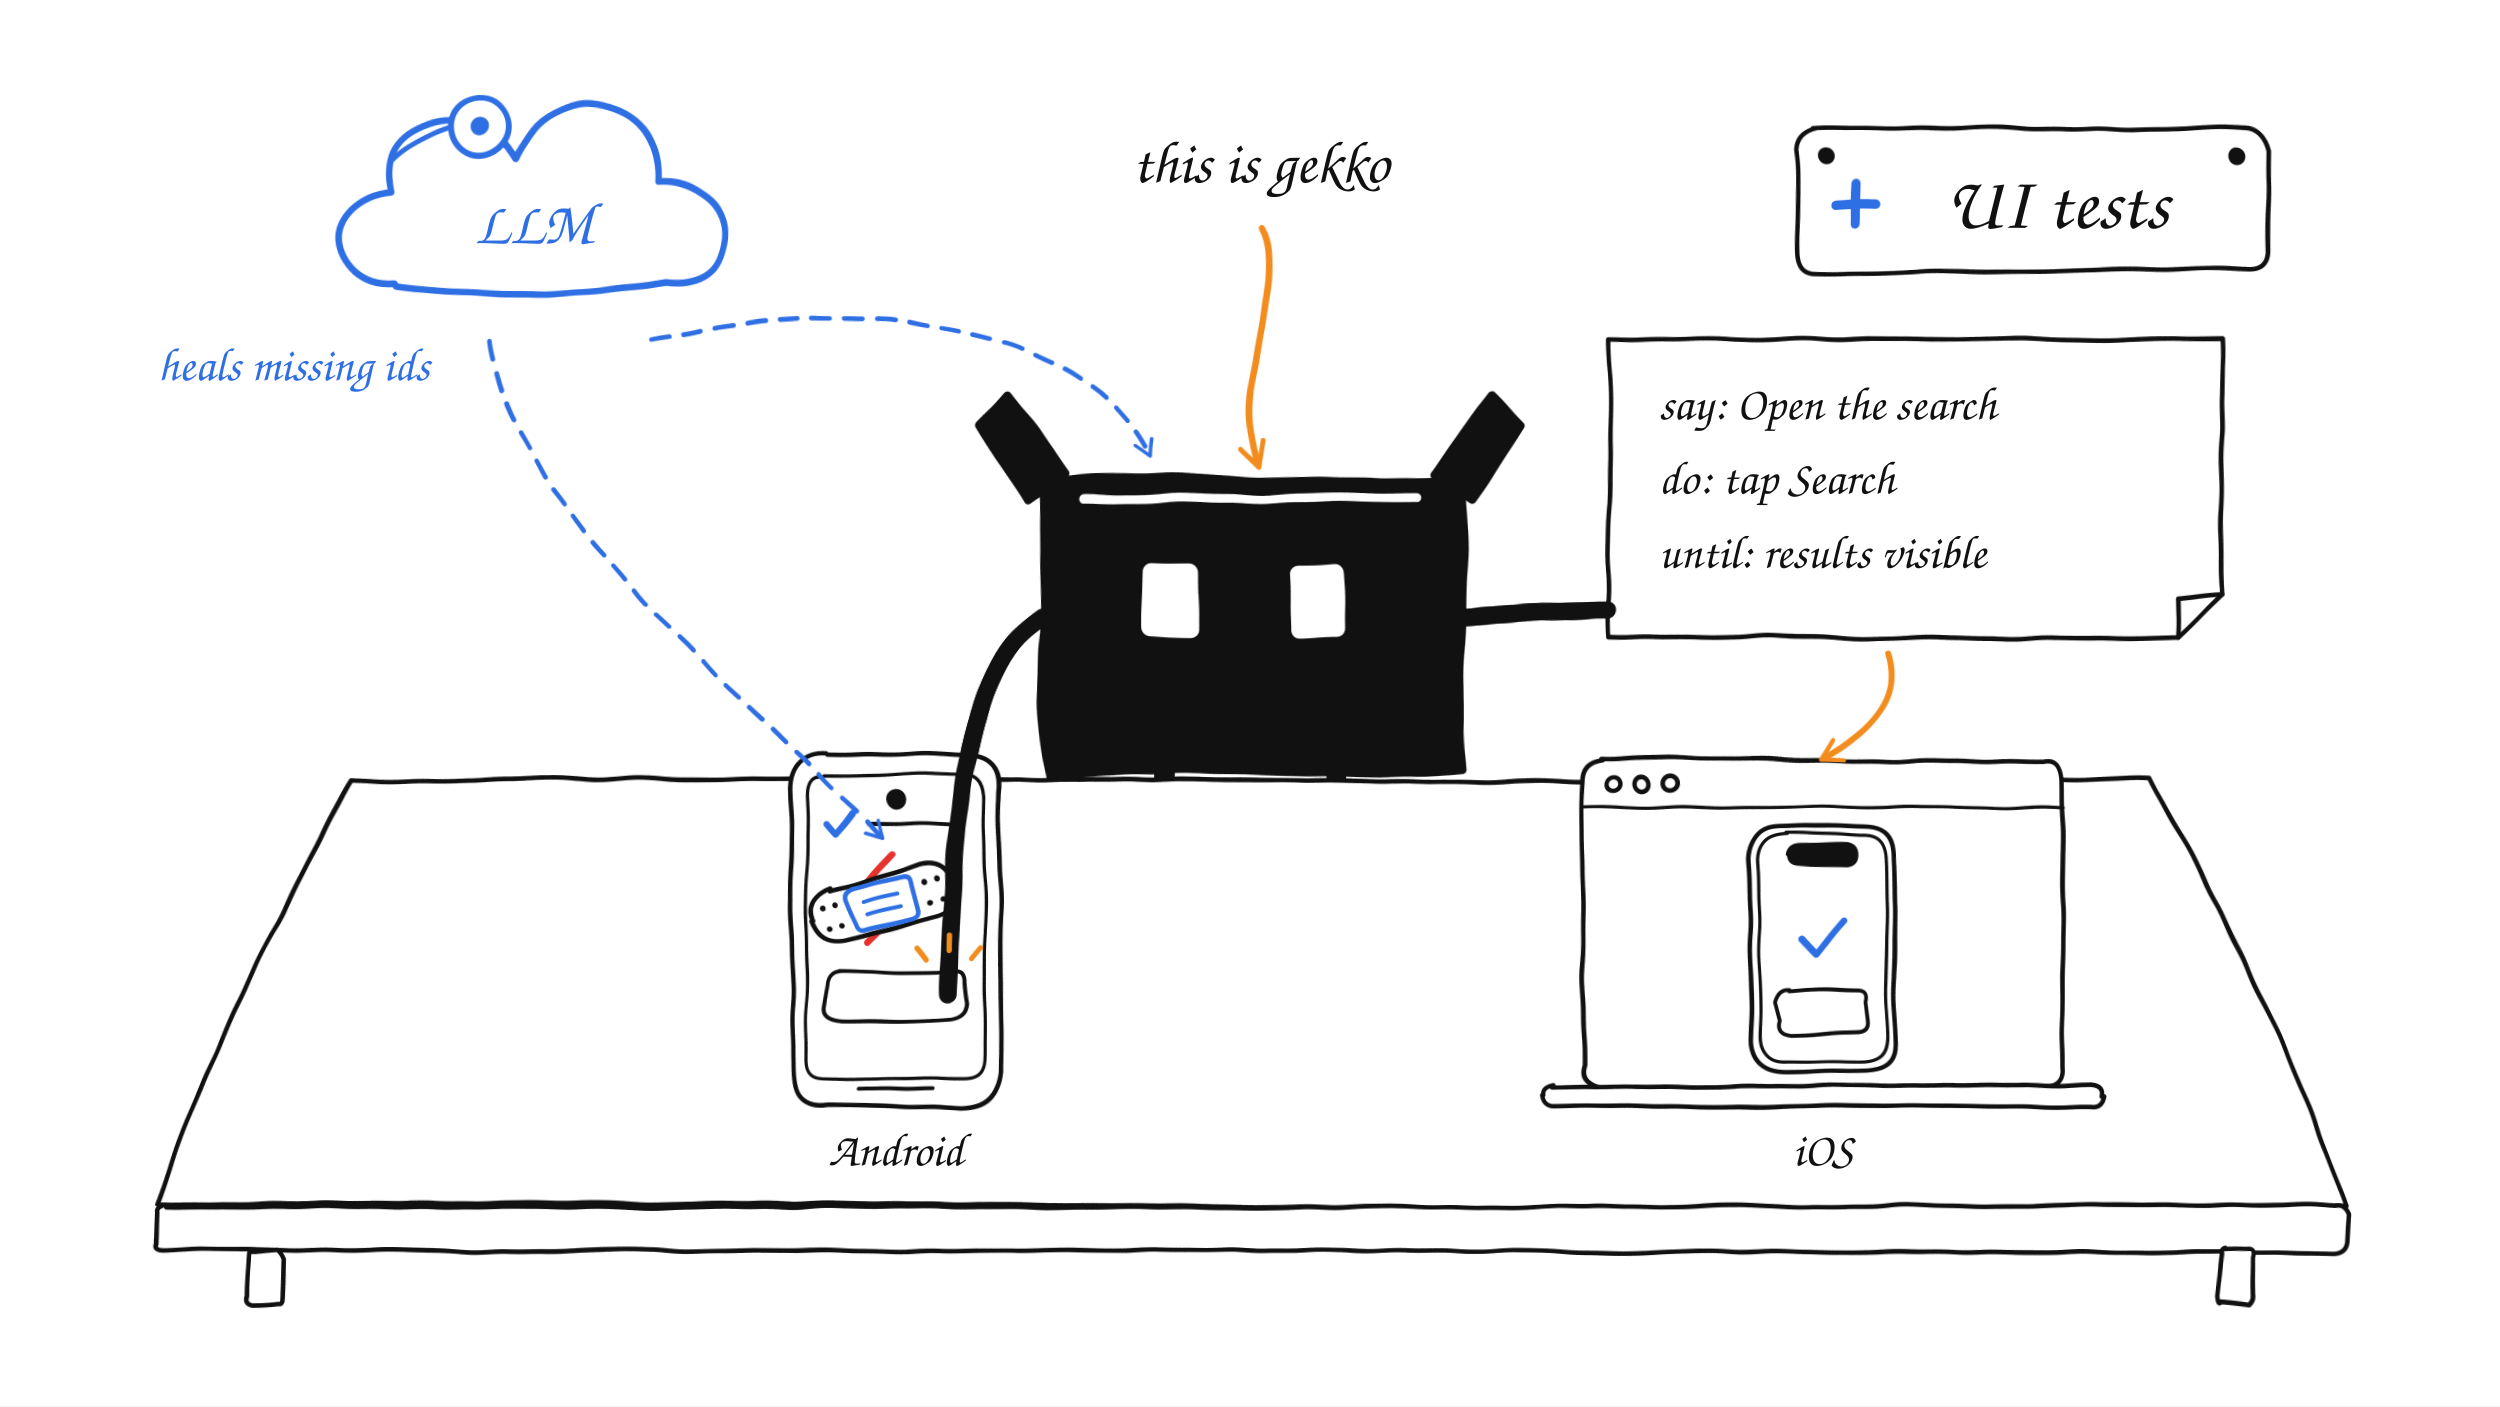
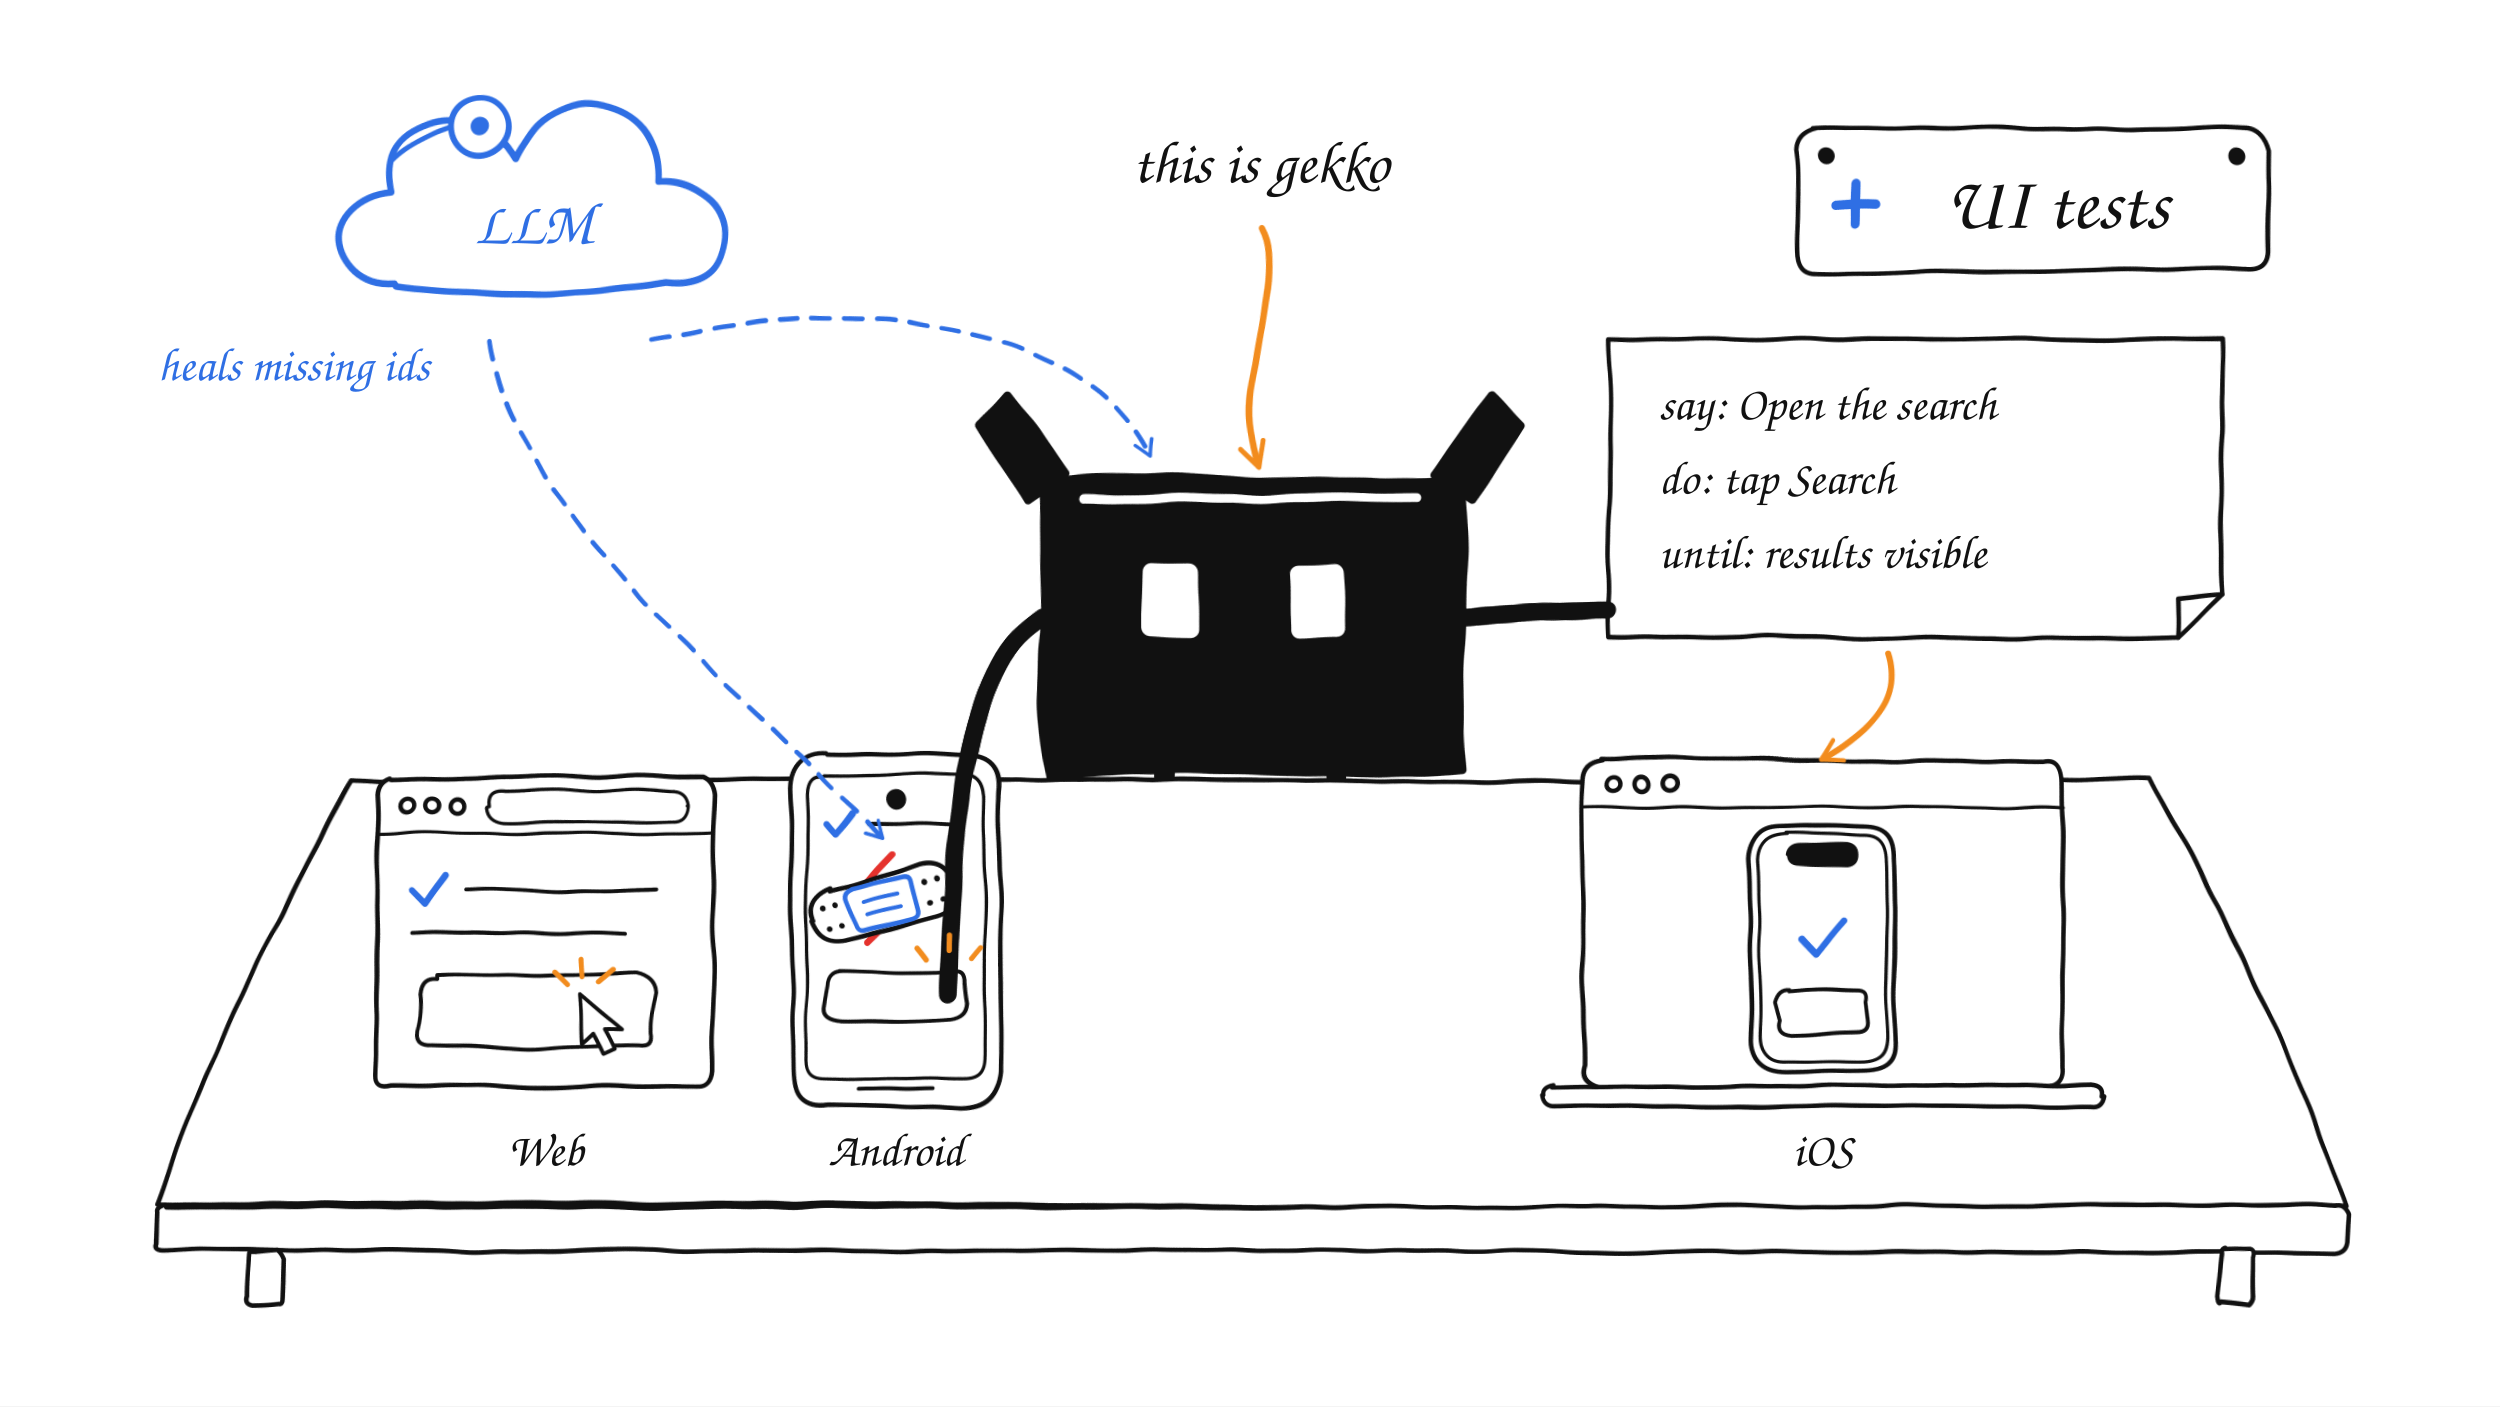
<svg xmlns="http://www.w3.org/2000/svg" viewBox="0 0 1920 1080" width="1920" height="1080">
  <defs>
    <style>
    .ink   { fill:none; stroke:#111; stroke-width:3.5; stroke-linecap:round; stroke-linejoin:round }
    .paper { fill:#fff; stroke:#111; stroke-width:3.5; stroke-linecap:round; stroke-linejoin:round }
    .solid { fill:#111; stroke:#111; stroke-width:3; stroke-linejoin:round }
    .flow  { fill:none; stroke:#F28C1E; stroke-width:4.5; stroke-linecap:round; stroke-linejoin:round }
    .dot-r { fill:#E5322D; stroke:#E5322D; stroke-width:2; stroke-linejoin:round }
    .dot-o { fill:#F28C1E; stroke:#F28C1E; stroke-width:2; stroke-linejoin:round }
    .dot-b { fill:#2F6FE4; stroke:#2F6FE4; stroke-width:2; stroke-linejoin:round }
    .sys   { fill:none; stroke:#2F6FE4; stroke-width:4.5; stroke-linecap:round; stroke-linejoin:round }
    .warn  { fill:none; stroke:#E5322D; stroke-width:4; stroke-linecap:round; stroke-linejoin:round }
    .note  { fill:none; stroke:#2F6FE4; stroke-width:3.5; stroke-linecap:round; stroke-linejoin:round; stroke-dasharray:14 11 }
    .t     { font-family:'Patrick Hand','Bradley Hand','Marker Felt','Chalkboard SE',cursive; font-size:46px; fill:#111 }
    .t-r   { fill:#E5322D }
    .t-o   { fill:#F28C1E }
    .t-b   { fill:#2F6FE4 }
    .t-s   { font-size:36px }
    .t-l   { font-size:58px }
    .mid   { text-anchor:middle }
  </style>
    <filter id="wobble" x="-2%" y="-2%" width="104%" height="104%">
      <feTurbulence type="fractalNoise" baseFrequency="0.018" numOctaves="2" seed="3" result="n" />
      <feDisplacementMap in="SourceGraphic" in2="n" scale="5" xChannelSelector="R" yChannelSelector="G" />
    </filter>
    <marker id="ah-k" viewBox="0 0 12 12" refX="9" refY="6" markerWidth="5" markerHeight="5" orient="auto" markerUnits="strokeWidth">
      <path d="M1.5,1.5 L10,6 L1.5,10.5" fill="none" stroke="#111" stroke-width="1.8" stroke-linecap="round" stroke-linejoin="round" />
    </marker>
    <marker id="ah-o" viewBox="0 0 12 12" refX="9" refY="6" markerWidth="5" markerHeight="5" orient="auto" markerUnits="strokeWidth">
      <path d="M1.5,1.5 L10,6 L1.5,10.5" fill="none" stroke="#F28C1E" stroke-width="1.8" stroke-linecap="round" stroke-linejoin="round" />
    </marker>
    <marker id="ah-r" viewBox="0 0 12 12" refX="9" refY="6" markerWidth="5" markerHeight="5" orient="auto" markerUnits="strokeWidth">
      <path d="M1.5,1.5 L10,6 L1.5,10.5" fill="none" stroke="#E5322D" stroke-width="1.8" stroke-linecap="round" stroke-linejoin="round" />
    </marker>
    <marker id="ah-b" viewBox="0 0 12 12" refX="9" refY="6" markerWidth="5" markerHeight="5" orient="auto" markerUnits="strokeWidth">
      <path d="M1.5,1.5 L10,6 L1.5,10.5" fill="none" stroke="#2F6FE4" stroke-width="1.8" stroke-linecap="round" stroke-linejoin="round" />
    </marker>
    <g id="gekko-eyes" fill="#fff">
      <rect x="-38" y="-124" width="20" height="26" rx="3" />
      <rect x="14" y="-123" width="19" height="25" rx="3" />
    </g>
    <g id="gekko-stand">
      <path d="M-73,-105 C-92,-94 -98,-74 -90,-58" fill="none" stroke="#111" stroke-width="6" stroke-linecap="round" stroke-linejoin="round" />
      <path d="M73,-105 C92,-94 98,-74 90,-58" fill="none" stroke="#111" stroke-width="6" stroke-linecap="round" stroke-linejoin="round" />
      <path d="M-30,-50 L-31,-6 L-43,-5" fill="none" stroke="#111" stroke-width="7" stroke-linecap="round" stroke-linejoin="round" />
      <path d="M30,-50 L31,-6 L43,-5" fill="none" stroke="#111" stroke-width="7" stroke-linecap="round" stroke-linejoin="round" />
      <path d="M-2,-8 L29,-7 L32,7 L-2,8 Z" fill="#111" stroke="#111" stroke-width="3" stroke-linejoin="round" transform="translate(-72,-152) rotate(-125)" />
      <path d="M-2,-8 L29,-7 L32,7 L-2,8 Z" fill="#111" stroke="#111" stroke-width="3" stroke-linejoin="round" transform="translate(72,-152) scale(-1,1) rotate(-125)" />
      <path d="M-72,-152 C-30,-156 30,-150 73,-153 C77,-120 71,-85 74,-52 C30,-48 -30,-55 -70,-49 C-76,-85 -69,-120 -72,-152 Z" fill="#111" stroke="#111" stroke-width="3" stroke-linejoin="round" />
      <path d="M-58,-146 L58,-147" fill="none" stroke="#fff" stroke-width="3" stroke-linecap="round" />
      <use href="#gekko-eyes" />
    </g>
    <g id="gekko-walk">
      <path d="M-73,-105 C-102,-102 -110,-82 -104,-66" fill="none" stroke="#111" stroke-width="6" stroke-linecap="round" stroke-linejoin="round" />
      <path d="M73,-105 C88,-92 90,-76 82,-64" fill="none" stroke="#111" stroke-width="6" stroke-linecap="round" stroke-linejoin="round" />
      <path d="M-30,-50 L-52,-6 L-64,-5" fill="none" stroke="#111" stroke-width="7" stroke-linecap="round" stroke-linejoin="round" />
      <path d="M30,-50 L38,-6 L50,-5" fill="none" stroke="#111" stroke-width="7" stroke-linecap="round" stroke-linejoin="round" />
      <path d="M-2,-8 L29,-7 L32,7 L-2,8 Z" fill="#111" stroke="#111" stroke-width="3" stroke-linejoin="round" transform="translate(-72,-152) rotate(-132)" />
      <path d="M-2,-8 L29,-7 L32,7 L-2,8 Z" fill="#111" stroke="#111" stroke-width="3" stroke-linejoin="round" transform="translate(72,-152) scale(-1,1) rotate(-118)" />
      <path d="M-72,-152 C-30,-156 30,-150 73,-153 C77,-120 71,-85 74,-52 C30,-48 -30,-55 -70,-49 C-76,-85 -69,-120 -72,-152 Z" fill="#111" stroke="#111" stroke-width="3" stroke-linejoin="round" />
      <path d="M-58,-146 L58,-147" fill="none" stroke="#fff" stroke-width="3" stroke-linecap="round" />
      <use href="#gekko-eyes" />
    </g>
    <g id="gekko-carry">
      <path d="M-73,-95 C-130,-100 -134,-160 -112,-208" fill="none" stroke="#111" stroke-width="6" stroke-linecap="round" stroke-linejoin="round" />
      <path d="M73,-95 C130,-100 134,-160 112,-208" fill="none" stroke="#111" stroke-width="6" stroke-linecap="round" stroke-linejoin="round" />
      <path d="M-30,-50 L-31,-6 L-43,-5" fill="none" stroke="#111" stroke-width="7" stroke-linecap="round" stroke-linejoin="round" />
      <path d="M30,-50 L31,-6 L43,-5" fill="none" stroke="#111" stroke-width="7" stroke-linecap="round" stroke-linejoin="round" />
      <path d="M-2,-8 L29,-7 L32,7 L-2,8 Z" fill="#111" stroke="#111" stroke-width="3" stroke-linejoin="round" transform="translate(-72,-152) rotate(-100)" />
      <path d="M-2,-8 L29,-7 L32,7 L-2,8 Z" fill="#111" stroke="#111" stroke-width="3" stroke-linejoin="round" transform="translate(72,-152) scale(-1,1) rotate(-100)" />
      <path d="M-72,-152 C-30,-156 30,-150 73,-153 C77,-120 71,-85 74,-52 C30,-48 -30,-55 -70,-49 C-76,-85 -69,-120 -72,-152 Z" fill="#111" stroke="#111" stroke-width="3" stroke-linejoin="round" />
      <path d="M-58,-146 L58,-147" fill="none" stroke="#fff" stroke-width="3" stroke-linecap="round" />
      <use href="#gekko-eyes" />
    </g>
    <g id="gekko-closed">
      <path d="M-73,-105 C-92,-94 -98,-74 -90,-58" fill="none" stroke="#111" stroke-width="6" stroke-linecap="round" stroke-linejoin="round" />
      <path d="M73,-105 C92,-94 98,-74 90,-58" fill="none" stroke="#111" stroke-width="6" stroke-linecap="round" stroke-linejoin="round" />
      <path d="M-30,-50 L-31,-6 L-43,-5" fill="none" stroke="#111" stroke-width="7" stroke-linecap="round" stroke-linejoin="round" />
      <path d="M30,-50 L31,-6 L43,-5" fill="none" stroke="#111" stroke-width="7" stroke-linecap="round" stroke-linejoin="round" />
      <path d="M-2,-8 L29,-7 L32,7 L-2,8 Z" fill="#111" stroke="#111" stroke-width="3" stroke-linejoin="round" transform="translate(-72,-152) rotate(0)" />
      <path d="M-2,-8 L29,-7 L32,7 L-2,8 Z" fill="#111" stroke="#111" stroke-width="3" stroke-linejoin="round" transform="translate(72,-152) scale(-1,1) rotate(0)" />
      <path d="M-72,-152 C-30,-156 30,-150 73,-153 C77,-120 71,-85 74,-52 C30,-48 -30,-55 -70,-49 C-76,-85 -69,-120 -72,-152 Z" fill="#111" stroke="#111" stroke-width="3" stroke-linejoin="round" />
      <path d="M-58,-146 L58,-147" fill="none" stroke="#fff" stroke-width="3" stroke-linecap="round" />
      <use href="#gekko-eyes" />
    </g>
    <g id="gekko-strain">
      <path d="M-73,-95 C-130,-100 -134,-160 -112,-208" fill="none" stroke="#111" stroke-width="6" stroke-linecap="round" stroke-linejoin="round" />
      <path d="M73,-95 C130,-100 134,-160 112,-208" fill="none" stroke="#111" stroke-width="6" stroke-linecap="round" stroke-linejoin="round" />
      <path d="M-30,-50 L-54,-6 L-66,-5" fill="none" stroke="#111" stroke-width="7" stroke-linecap="round" stroke-linejoin="round" />
      <path d="M30,-50 L54,-6 L66,-5" fill="none" stroke="#111" stroke-width="7" stroke-linecap="round" stroke-linejoin="round" />
      <path d="M-2,-8 L29,-7 L32,7 L-2,8 Z" fill="#111" stroke="#111" stroke-width="3" stroke-linejoin="round" transform="translate(-72,-152) rotate(-215)" />
      <path d="M-2,-8 L29,-7 L32,7 L-2,8 Z" fill="#111" stroke="#111" stroke-width="3" stroke-linejoin="round" transform="translate(72,-152) scale(-1,1) rotate(-215)" />
      <path d="M-72,-152 C-30,-156 30,-150 73,-153 C77,-120 71,-85 74,-52 C30,-48 -30,-55 -70,-49 C-76,-85 -69,-120 -72,-152 Z" fill="#111" stroke="#111" stroke-width="3" stroke-linejoin="round" />
      <path d="M-58,-146 L58,-147" fill="none" stroke="#fff" stroke-width="3" stroke-linecap="round" />
      <use href="#gekko-eyes" />
    </g>
    <g id="gekko-reach">
      <path d="M-73,-105 C-92,-94 -98,-74 -90,-58" fill="none" stroke="#111" stroke-width="6" stroke-linecap="round" stroke-linejoin="round" />
      <path d="M73,-105 C112,-110 152,-112 192,-108" fill="none" stroke="#111" stroke-width="6" stroke-linecap="round" stroke-linejoin="round" />
      <path d="M-30,-50 L-31,-6 L-43,-5" fill="none" stroke="#111" stroke-width="7" stroke-linecap="round" stroke-linejoin="round" />
      <path d="M30,-50 L31,-6 L43,-5" fill="none" stroke="#111" stroke-width="7" stroke-linecap="round" stroke-linejoin="round" />
      <path d="M-2,-8 L29,-7 L32,7 L-2,8 Z" fill="#111" stroke="#111" stroke-width="3" stroke-linejoin="round" transform="translate(-72,-152) rotate(-125)" />
      <path d="M-2,-8 L29,-7 L32,7 L-2,8 Z" fill="#111" stroke="#111" stroke-width="3" stroke-linejoin="round" transform="translate(72,-152) scale(-1,1) rotate(-125)" />
      <path d="M-72,-152 C-30,-156 30,-150 73,-153 C77,-120 71,-85 74,-52 C30,-48 -30,-55 -70,-49 C-76,-85 -69,-120 -72,-152 Z" fill="#111" stroke="#111" stroke-width="3" stroke-linejoin="round" />
      <path d="M-58,-146 L58,-147" fill="none" stroke="#fff" stroke-width="3" stroke-linecap="round" />
      <use href="#gekko-eyes" />
    </g>
    <g id="gekko-swallow">
      <g transform="rotate(7)">
        <path d="M-73,-105 C-92,-94 -98,-74 -90,-58" fill="none" stroke="#111" stroke-width="6" stroke-linecap="round" stroke-linejoin="round" />
        <path d="M73,-105 C92,-94 98,-74 90,-58" fill="none" stroke="#111" stroke-width="6" stroke-linecap="round" stroke-linejoin="round" />
        <path d="M-30,-50 L-31,-6 L-43,-5" fill="none" stroke="#111" stroke-width="7" stroke-linecap="round" stroke-linejoin="round" />
        <path d="M30,-50 L31,-6 L43,-5" fill="none" stroke="#111" stroke-width="7" stroke-linecap="round" stroke-linejoin="round" />
        <path d="M-2,-8 L29,-7 L32,7 L-2,8 Z" fill="#111" stroke="#111" stroke-width="3" stroke-linejoin="round" transform="translate(-72,-152) rotate(-150)" />
        <path d="M-2,-8 L29,-7 L32,7 L-2,8 Z" fill="#111" stroke="#111" stroke-width="3" stroke-linejoin="round" transform="translate(72,-152) scale(-1,1) rotate(-150)" />
        <path d="M-72,-152 C-30,-156 30,-150 73,-153 C77,-120 71,-85 74,-52 C30,-48 -30,-55 -70,-49 C-76,-85 -69,-120 -72,-152 Z" fill="#111" stroke="#111" stroke-width="3" stroke-linejoin="round" />
        <path d="M-58,-146 L58,-147" fill="none" stroke="#fff" stroke-width="3" stroke-linecap="round" />
        <use href="#gekko-eyes" />
      </g>
    </g>
    <g id="gekko-dump">
      <g transform="rotate(-42 62 -4)">
        <path d="M-73,-105 C-92,-94 -98,-74 -90,-58" fill="none" stroke="#111" stroke-width="6" stroke-linecap="round" stroke-linejoin="round" />
        <path d="M73,-105 C92,-94 98,-74 90,-58" fill="none" stroke="#111" stroke-width="6" stroke-linecap="round" stroke-linejoin="round" />
        <path d="M-30,-50 L-31,-6 L-43,-5" fill="none" stroke="#111" stroke-width="7" stroke-linecap="round" stroke-linejoin="round" />
        <path d="M30,-50 L31,-6 L43,-5" fill="none" stroke="#111" stroke-width="7" stroke-linecap="round" stroke-linejoin="round" />
        <path d="M-2,-8 L29,-7 L32,7 L-2,8 Z" fill="#111" stroke="#111" stroke-width="3" stroke-linejoin="round" transform="translate(-72,-152) rotate(-200)" />
        <path d="M-2,-8 L29,-7 L32,7 L-2,8 Z" fill="#111" stroke="#111" stroke-width="3" stroke-linejoin="round" transform="translate(72,-152) scale(-1,1) rotate(-200)" />
        <path d="M-72,-152 C-30,-156 30,-150 73,-153 C77,-120 71,-85 74,-52 C30,-48 -30,-55 -70,-49 C-76,-85 -69,-120 -72,-152 Z" fill="#111" stroke="#111" stroke-width="3" stroke-linejoin="round" />
        <path d="M-58,-146 L58,-147" fill="none" stroke="#fff" stroke-width="3" stroke-linecap="round" />
        <use href="#gekko-eyes" />
      </g>
    </g>
    <g id="gekko-stuck">
      <path d="M-73,-105 C-95,-90 -100,-62 -96,-40" fill="none" stroke="#111" stroke-width="6" stroke-linecap="round" stroke-linejoin="round" />
      <path d="M73,-105 C95,-90 100,-62 96,-40" fill="none" stroke="#111" stroke-width="6" stroke-linecap="round" stroke-linejoin="round" />
      <path d="M-30,-50 L-46,-6 L-58,-5" fill="none" stroke="#111" stroke-width="7" stroke-linecap="round" stroke-linejoin="round" />
      <path d="M30,-50 L46,-6 L58,-5" fill="none" stroke="#111" stroke-width="7" stroke-linecap="round" stroke-linejoin="round" />
      <path d="M-2,-8 L29,-7 L32,7 L-2,8 Z" fill="#111" stroke="#111" stroke-width="3" stroke-linejoin="round" transform="translate(-72,-152) rotate(-215)" />
      <path d="M-2,-8 L29,-7 L32,7 L-2,8 Z" fill="#111" stroke="#111" stroke-width="3" stroke-linejoin="round" transform="translate(72,-152) scale(-1,1) rotate(-215)" />
      <path d="M-72,-152 C-30,-156 30,-150 73,-153 C77,-120 71,-85 74,-52 C30,-48 -30,-55 -70,-49 C-76,-85 -69,-120 -72,-152 Z" fill="#111" stroke="#111" stroke-width="3" stroke-linejoin="round" />
      <path d="M-58,-146 L58,-147" fill="none" stroke="#fff" stroke-width="3" stroke-linecap="round" />
      <use href="#gekko-eyes" />
    </g>
    <g id="gekko-shrug">
      <path d="M-73,-105 C-92,-94 -98,-74 -90,-58" fill="none" stroke="#111" stroke-width="6" stroke-linecap="round" stroke-linejoin="round" />
      <path d="M73,-105 C92,-94 98,-74 90,-58" fill="none" stroke="#111" stroke-width="6" stroke-linecap="round" stroke-linejoin="round" />
      <path d="M-30,-50 L-31,-6 L-43,-5" fill="none" stroke="#111" stroke-width="7" stroke-linecap="round" stroke-linejoin="round" />
      <path d="M30,-50 L31,-6 L43,-5" fill="none" stroke="#111" stroke-width="7" stroke-linecap="round" stroke-linejoin="round" />
      <path d="M-2,-8 L29,-7 L32,7 L-2,8 Z" fill="#111" stroke="#111" stroke-width="3" stroke-linejoin="round" transform="translate(-72,-152) rotate(-105)" />
      <path d="M-2,-8 L29,-7 L32,7 L-2,8 Z" fill="#111" stroke="#111" stroke-width="3" stroke-linejoin="round" transform="translate(72,-152) scale(-1,1) rotate(-205)" />
      <path d="M-72,-152 C-30,-156 30,-150 73,-153 C77,-120 71,-85 74,-52 C30,-48 -30,-55 -70,-49 C-76,-85 -69,-120 -72,-152 Z" fill="#111" stroke="#111" stroke-width="3" stroke-linejoin="round" />
      <path d="M-58,-146 L58,-147" fill="none" stroke="#fff" stroke-width="3" stroke-linecap="round" />
      <use href="#gekko-eyes" />
    </g>
    <g id="gekko-flat">
      <path d="M-73,-30 C-100,-24 -116,-14 -128,-4" fill="none" stroke="#111" stroke-width="6" stroke-linecap="round" stroke-linejoin="round" />
      <path d="M73,-30 C100,-24 116,-14 128,-4" fill="none" stroke="#111" stroke-width="6" stroke-linecap="round" stroke-linejoin="round" />
      <g transform="scale(1,0.38)">
        <path d="M-2,-8 L29,-7 L32,7 L-2,8 Z" fill="#111" stroke="#111" stroke-width="3" stroke-linejoin="round" transform="translate(-72,-152) rotate(-180)" />
        <path d="M-2,-8 L29,-7 L32,7 L-2,8 Z" fill="#111" stroke="#111" stroke-width="3" stroke-linejoin="round" transform="translate(72,-152) scale(-1,1) rotate(-180)" />
        <path d="M-72,-152 C-30,-156 30,-150 73,-153 C77,-120 71,-85 74,-52 C30,-48 -30,-55 -70,-49 C-76,-85 -69,-120 -72,-152 Z" fill="#111" stroke="#111" stroke-width="3" stroke-linejoin="round" />
        <path d="M-58,-146 L58,-147" fill="none" stroke="#fff" stroke-width="3" stroke-linecap="round" />
      </g>
      <g transform="translate(0,17.5) scale(1,0.5)">
        <use href="#gekko-eyes" />
      </g>
      <path d="M-30,-20 L-38,0 M30,-20 L38,0" fill="none" stroke="#111" stroke-width="6" stroke-linecap="round" />
    </g>
    <g id="gekko-peek">
      <clipPath id="peek-clip">
        <rect x="-140" y="-260" width="280" height="168" />
      </clipPath>
      <g clip-path="url(#peek-clip)">
        <path d="M-73,-104 C-92,-100 -102,-96 -104,-92" fill="none" stroke="#111" stroke-width="6" stroke-linecap="round" stroke-linejoin="round" />
        <path d="M73,-104 C92,-100 102,-96 104,-92" fill="none" stroke="#111" stroke-width="6" stroke-linecap="round" stroke-linejoin="round" />
        <path d="M-2,-8 L29,-7 L32,7 L-2,8 Z" fill="#111" stroke="#111" stroke-width="3" stroke-linejoin="round" transform="translate(-72,-152) rotate(-125)" />
        <path d="M-2,-8 L29,-7 L32,7 L-2,8 Z" fill="#111" stroke="#111" stroke-width="3" stroke-linejoin="round" transform="translate(72,-152) scale(-1,1) rotate(-125)" />
        <path d="M-72,-152 C-30,-156 30,-150 73,-153 C77,-120 71,-85 74,-52 C30,-48 -30,-55 -70,-49 C-76,-85 -69,-120 -72,-152 Z" fill="#111" stroke="#111" stroke-width="3" stroke-linejoin="round" />
        <path d="M-58,-146 L58,-147" fill="none" stroke="#fff" stroke-width="3" stroke-linecap="round" />
        <use href="#gekko-eyes" />
      </g>
    </g>
  </defs>
  <rect width="1920" height="1080" fill="#fff" />
  <g id="art" filter="url(#wobble)">
    <defs>
      <g id="gekko-round">
        <path d="M-73,-105 C-96,-92 -105,-40 -105,27" fill="none" stroke="#111" stroke-width="6" stroke-linecap="round" stroke-linejoin="round" />
        <path d="M73,-105 C95,-106 112,-107 125,-107" fill="none" stroke="#111" stroke-width="6" stroke-linecap="round" stroke-linejoin="round" />
        <path d="M-30,-50 L-31,-6 L-43,-5" fill="none" stroke="#111" stroke-width="7" stroke-linecap="round" stroke-linejoin="round" />
        <path d="M30,-50 L31,-6 L43,-5" fill="none" stroke="#111" stroke-width="7" stroke-linecap="round" stroke-linejoin="round" />
        <path d="M-2,-8 L29,-7 L32,7 L-2,8 Z" fill="#111" stroke="#111" stroke-width="3" stroke-linejoin="round" transform="translate(-72,-152) rotate(-125)" />
        <path d="M-2,-8 L29,-7 L32,7 L-2,8 Z" fill="#111" stroke="#111" stroke-width="3" stroke-linejoin="round" transform="translate(72,-152) scale(-1,1) rotate(-125)" />
        <path d="M-72,-152 C-30,-156 30,-150 73,-153 C77,-120 71,-85 74,-52 C30,-48 -30,-55 -70,-49 C-76,-85 -69,-120 -72,-152 Z" fill="#111" stroke="#111" stroke-width="3" stroke-linejoin="round" />
        <path d="M-58,-146 L58,-147" fill="none" stroke="#fff" stroke-width="3" stroke-linecap="round" />
        <use href="#gekko-eyes" />
      </g>
    </defs>
    <path class="paper" d="M1393,98 L1726,99 Q1738,100 1742,115 L1741,193 Q1740,207 1725,206 L1393,210 Q1381,209 1381,193 L1379,115 Q1381,101 1396,98 Z" />
    <circle class="solid" cx="1402" cy="120" r="5" />
    <circle class="solid" cx="1718" cy="120" r="5" />
    <path class="sys" d="M1425,172 L1425,142 M1410,157 L1440,157" style="stroke-width:7" />
    <use href="#gekko-round" transform="translate(960 705) scale(2.2)" />
    <path class="paper" d="M270,600 C700,594 1200,605 1650,598 C1710,700 1760,810 1802,926 C1300,932 700,920 120,925 C160,810 215,700 270,600 Z" />
    <path class="paper" d="M127,927 L1793,926 Q1800,924 1804,932 L1803,953 Q1802,961 1793,962 L126,960 Q118,960 120,955 L120,931 Q119,927 126,925 Z" />
    <path class="paper" d="M196,962 L213,960 Q216,962 218,967 L217,997 Q217,1002 214,1001 L195,1002 Q189,1001 191,995 L191,967 Q191,960 193,962 Z" />
    <path class="paper" d="M1708,960 L1728,959 Q1732,960 1730,966 L1730,996 Q1730,999 1727,1002 L1707,1000 Q1705,1003 1704,996 L1706,964 Q1705,960 1708,959 Z" />
    <path class="paper" d="M636,580 L742,580 Q768,580 767,608 L769,823 Q766,849 738,851 L637,848 Q610,852 609,822 L607,606 Q608,578 635,579 Z" />
    <path class="ink" d="M634,596 L742,595 Q755,596 756,611 L756,814 Q756,828 741,828 L633,829 Q619,829 619,814 L620,610 Q621,595 633,597 Z" style="stroke-width:2.5" />
    <circle class="solid" cx="688" cy="614" r="6" />
    <path class="ink" d="M660,836 L716,836" style="stroke-width:3" />
    <path class="sys" d="M634,632 L641,640 L654,624" style="stroke-width:5" />
    <path class="ink" d="M666,632 L740,633" style="stroke-width:3" />
    <path class="warn" d="M684,656 L664,680 L692,698 L666,724" style="stroke-width:5" />
    <path class="ink" d="M644,747 L732,747 Q741,745 741,756 L743,772 Q742,783 730,784 L646,784 Q632,783 633,774 L635,758 Q635,747 647,747 Z" style="stroke-width:3" />
    <g transform="translate(678 694) rotate(-16)">
      <path class="paper" d="M-36,-19 L35,-21 Q57,-20 55,-0 L57,-0 Q55,21 35,20 L-36,20 Q-55,19 -56,-1 L-55,-1 Q-56,-19 -35,-21 Z" />
      <path class="ink" d="M-19,-17 L18,-16 Q25,-16 25,-11 L25,11 Q25,17 19,17 L-19,16 Q-24,16 -24,11 L-26,-10 Q-26,-16 -18,-17 Z" style="stroke:#2F6FE4;stroke-width:3.5" />
      <path class="sys" d="M-13,-5 L13,-5 M-13,5 L13,5" style="stroke-width:3" />
      <circle cx="-45" cy="-8" r="2.2" fill="#111" />
      <circle cx="-45" cy="8" r="2.2" fill="#111" />
      <circle cx="-35" cy="-8" r="2.2" fill="#111" />
      <circle cx="-35" cy="8" r="2.2" fill="#111" />
      <circle cx="35" cy="-8" r="2.2" fill="#111" />
      <circle cx="35" cy="8" r="2.2" fill="#111" />
      <circle cx="45" cy="-8" r="2.2" fill="#111" />
      <circle cx="45" cy="8" r="2.2" fill="#111" />
    </g>
+     <path class="paper" d="M300,598 Q419,597 540,596 Q548,599 549,610 Q547,715 547,822 Q546,834 537,834 Q421,836 301,833 Q289,836 289,826 Q289,716 290,610 Q291,600 299,597 Z" />
+     <path class="ink" d="M290,640 Q418,640 548,640" style="stroke-width:2.5" />
+     <circle class="ink" cx="312" cy="619" r="5.5" />
+     <circle class="ink" cx="332" cy="619" r="5.5" />
+     <circle class="ink" cx="352" cy="619" r="5.5" />
+     <path class="ink" d="M388,608 Q451,607 515,607 Q527,606 529,618 Q527,618 529,619 Q528,632 515,631 Q451,632 387,632 Q376,631 375,620 Q375,619 377,619 Q375,606 389,608 Z" style="stroke-width:2.5" />
+     <path class="sys" d="M316,684 L326,694 L342,672" style="stroke-width:5" />
+     <path class="ink" d="M358,683 Q432,685 505,684" style="stroke-width:3" />
+     <path class="ink" d="M316,716 Q397,717 480,717" style="stroke-width:3" />
+     <path class="ink" d="M335,748 Q413,749 488,748 Q502,751 503,763 Q500,778 500,793 Q502,804 491,803 Q410,806 333,803 Q320,804 321,792 Q324,777 322,763 Q323,749 335,751 Z" style="stroke-width:3" />
+     <g transform="translate(446 764)">
+       <path class="paper" d="M0,0 L1,38 L10,30 L17,46 L26,42 L19,27 L32,27 Z" style="stroke-width:3" />
+     </g>
+     <path class="flow" d="M436,756 L426,746" style="stroke-width:4" />
+     <path class="flow" d="M448,750 L447,736" style="stroke-width:4" />
+     <path class="flow" d="M461,754 L471,745" style="stroke-width:4" />
    <path class="paper" d="M1229,582 L1569,585 Q1584,582 1584,601 L1584,819 Q1586,833 1569,834 L1231,836 Q1213,832 1217,818 L1214,599 Q1214,586 1230,583 Z" />
    <path class="ink" d="M1215,620 L1585,620" style="stroke-width:2.5" />
    <circle class="ink" cx="1239" cy="602" r="5.5" />
    <circle class="ink" cx="1261" cy="602" r="5.5" />
    <circle class="ink" cx="1283" cy="602" r="5.5" />
    <path class="paper" d="M1369,635 L1431,635 Q1457,635 1455,660 L1455,797 Q1456,822 1430,822 L1371,823 Q1344,823 1345,796 L1343,660 Q1345,634 1369,635 Z" />
    <path class="ink" d="M1371,640 L1429,642 Q1450,641 1449,661 L1449,794 Q1449,815 1429,815 L1371,815 Q1352,816 1352,794 L1350,661 Q1351,641 1372,641 Z" style="stroke-width:2.5" />
    <path class="solid" d="M1381,650 L1419,649 Q1426,650 1426,657 L1426,657 Q1426,664 1419,665 L1381,664 Q1374,664 1374,657 L1373,657 Q1374,650 1382,650 Z" />
    <path class="paper" d="M1193,835 L1606,833 Q1616,834 1614,842 L1616,842 Q1614,851 1606,850 L1193,850 Q1186,849 1185,841 L1186,841 Q1185,835 1194,833 Z" />
    <path class="sys" d="M1384,721 L1395,733 L1416,708" style="stroke-width:5" />
    <path class="ink" d="M1374,761 L1427,761 Q1436,761 1433,770 L1434,784 Q1435,793 1425,793 L1376,795 Q1364,794 1367,783 L1363,769 Q1366,759 1374,760 Z" style="stroke-width:3" />
    <path class="paper" d="M1236,262 C1377,257 1565,263 1706,260 C1709,329 1703,421 1706,456 L1672,490 C1565,493 1377,487 1236,490 C1233,421 1239,329 1236,262 Z" />
    <path class="ink" d="M1706,456 L1672,460 L1672,490" />
    <g transform="translate(960 705) scale(2.2)">
      <path d="M-73,-105 C-96,-92 -105,-40 -105,27" fill="none" stroke="#111" stroke-width="6" stroke-linecap="round" />
      <path d="M73,-105 C95,-106 112,-107 125,-107" fill="none" stroke="#111" stroke-width="6" stroke-linecap="round" />
    </g>
    <path class="flow" d="M712,737 L705,728" style="stroke-width:4" />
    <path class="flow" d="M729,730 L729,718" style="stroke-width:4" />
    <path class="flow" d="M746,737 L753,728" style="stroke-width:4" />
    <path class="flow" d="M1450,502 C1462,540 1430,566 1400,582" marker-end="url(#ah-o)" />
    <g transform="translate(-230 0)">
      <path class="paper" style="stroke:#2F6FE4;stroke-width:5" d="M533,218 C480,222 475,151 531,148 C514,85 599,76 626,121 C654,57 739,73 736,139 C800,136 807,222 742,217 C675,228 607,229 534,220 Z" />
      <path class="sys" d="M530,124 C548,106 566,100 578,98" style="stroke-width:4" />
      <circle class="paper" style="stroke:#2F6FE4;stroke-width:4.5" cx="598" cy="98" r="22" />
      <circle class="dot-b" cx="598" cy="98" r="6" />
    </g>
    <path class="note" d="M500,262 C640,226 830,240 884,350" marker-end="url(#ah-b)" />
    <path class="note" d="M376,262 C400,400 560,520 676,642" marker-end="url(#ah-b)" />
    <path class="flow" d="M968,176 C992,226 944,290 966,356" marker-end="url(#ah-o)" style="stroke-width:5" />
  </g>
  <g id="labels">
    <text class="t t-s" x="1274" y="322">say: Open the search</text>
    <text class="t t-s" x="1274" y="379">do: tap Search</text>
    <text class="t t-s" x="1274" y="436">until: results visible</text>
    <text class="t t-l mid" x="1580" y="175">UI tests</text>
    <text class="t t-b mid" x="410" y="187">LLM</text>
    <text class="t t-s t-b" x="330" y="292" text-anchor="end">heals missing ids</text>
    <text class="t mid" x="968" y="140">this is gekko</text>
    <text class="t t-s mid" x="688" y="895">Android</text>
    <text class="t t-s mid" x="1400" y="895">iOS</text>
+     <text class="t t-s mid" x="419" y="895">Web</text>
  </g>
</svg>
